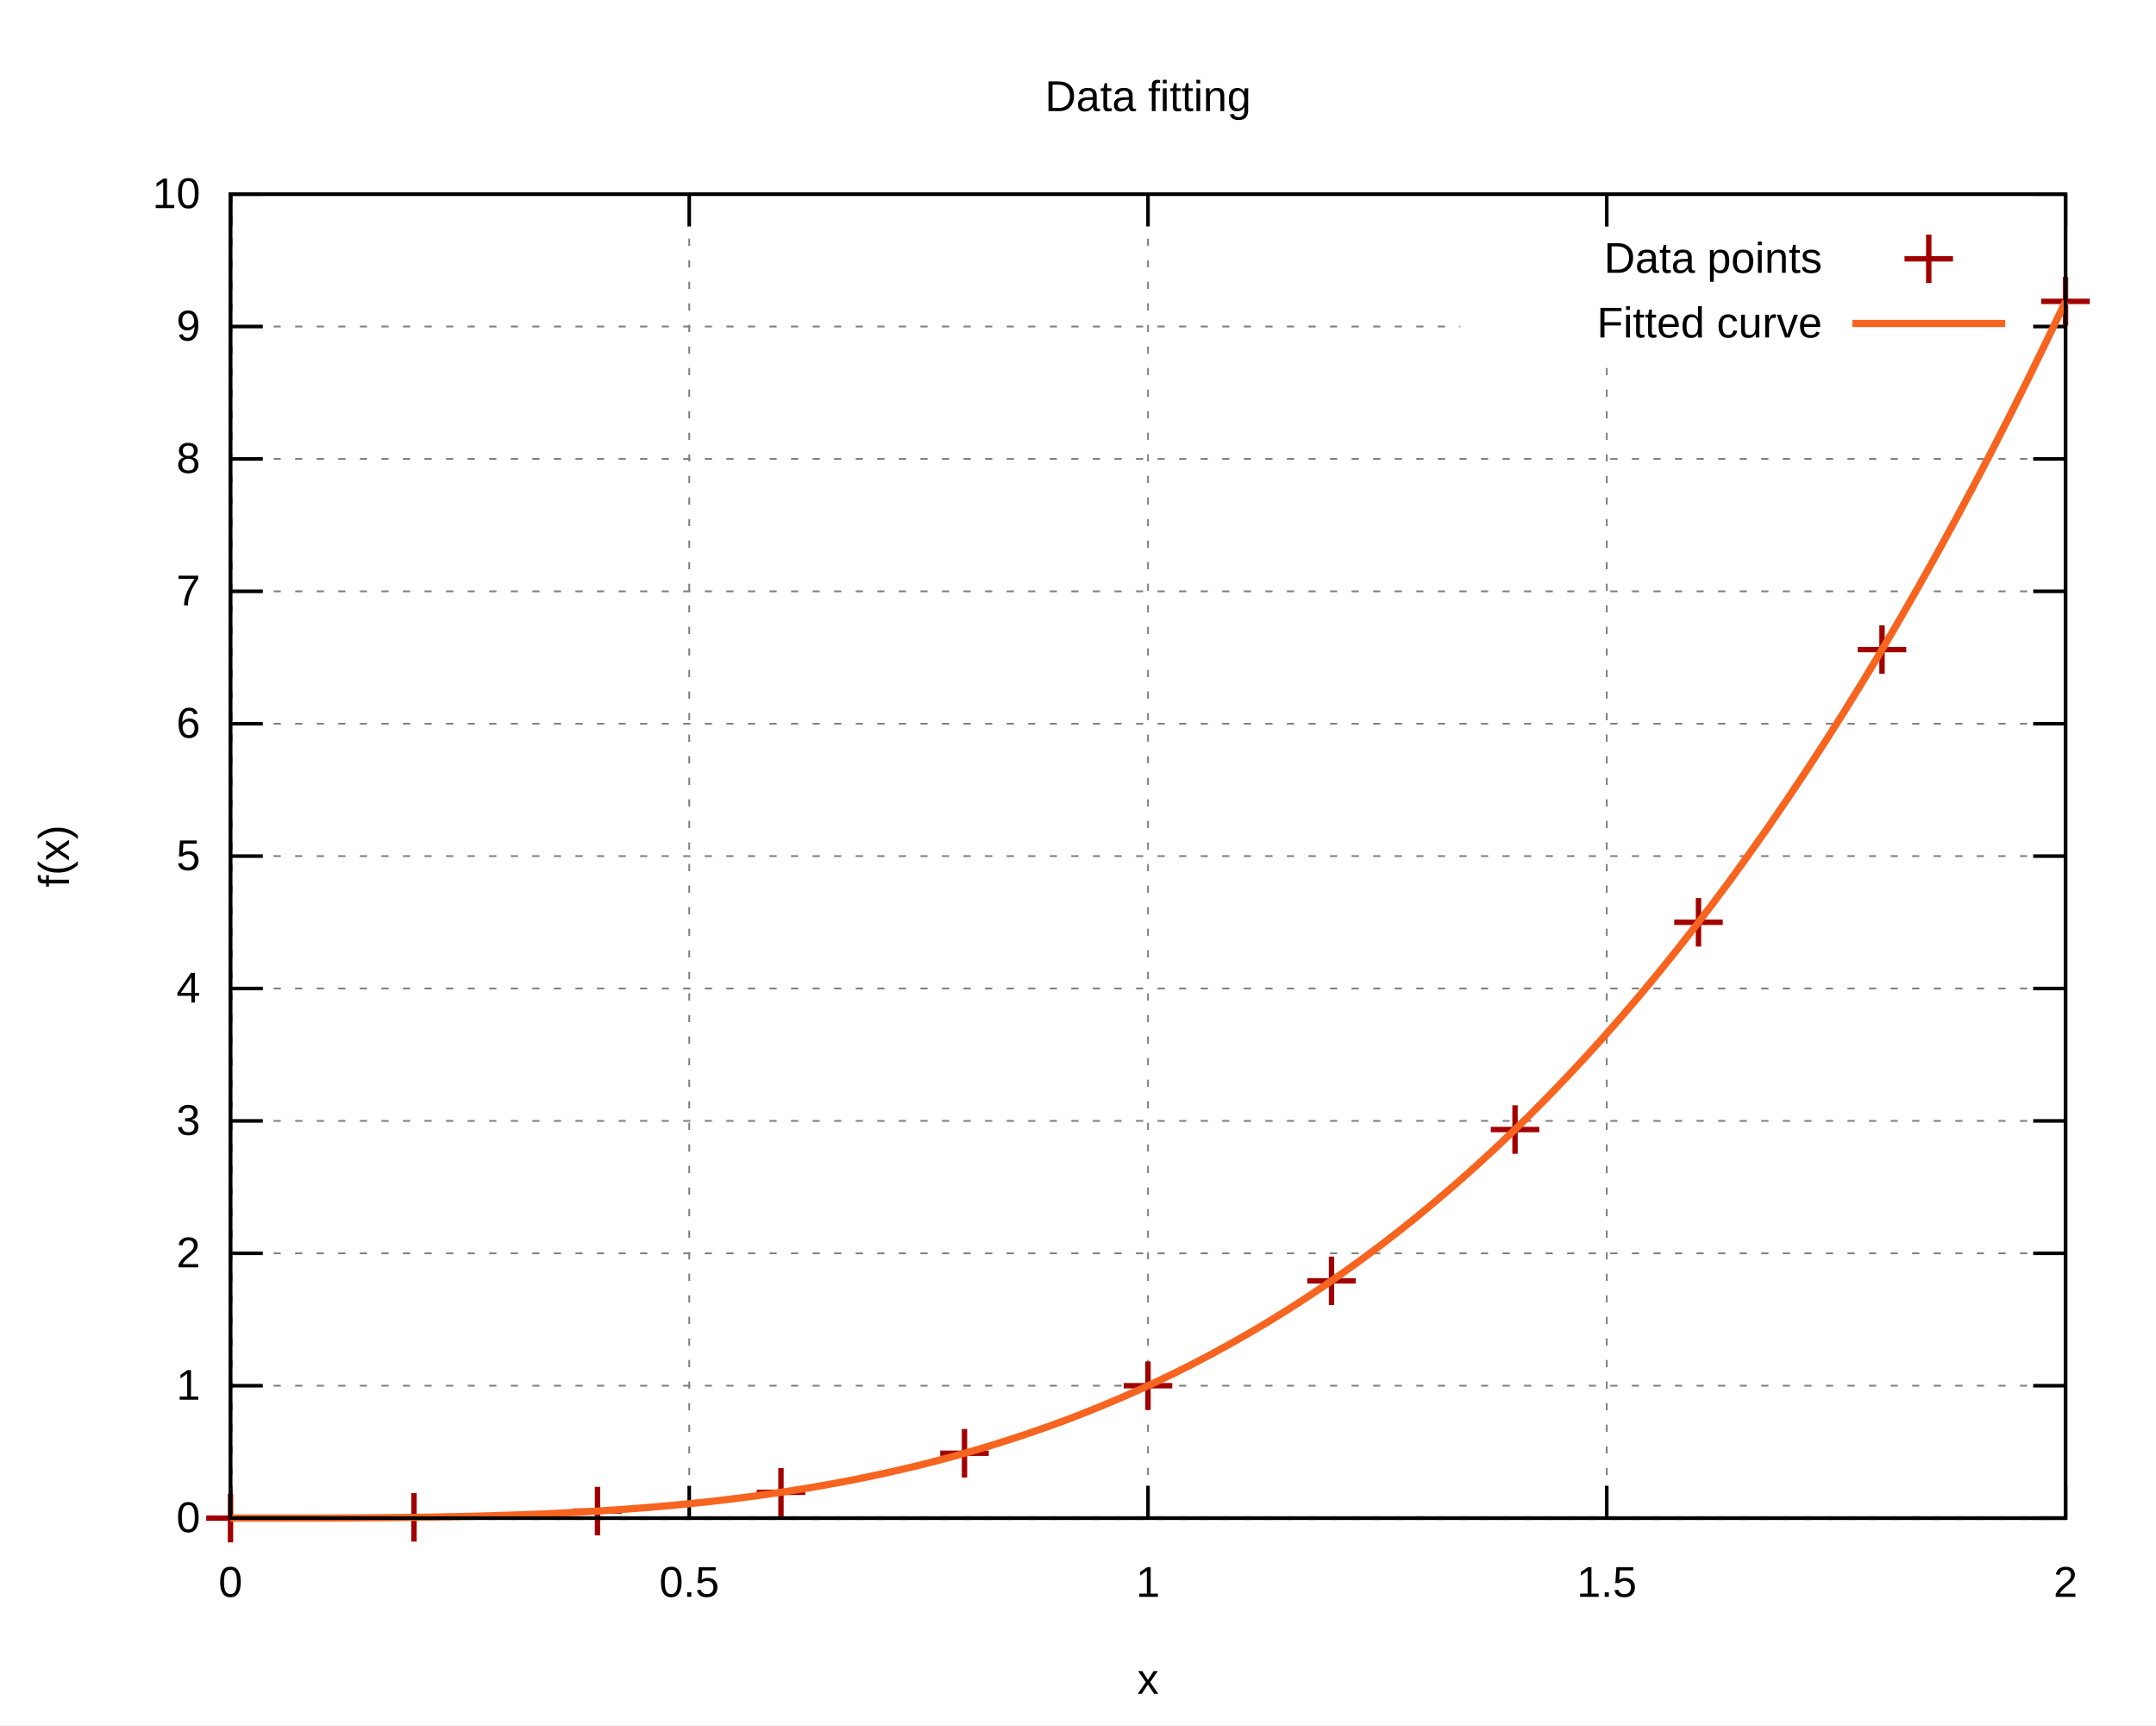
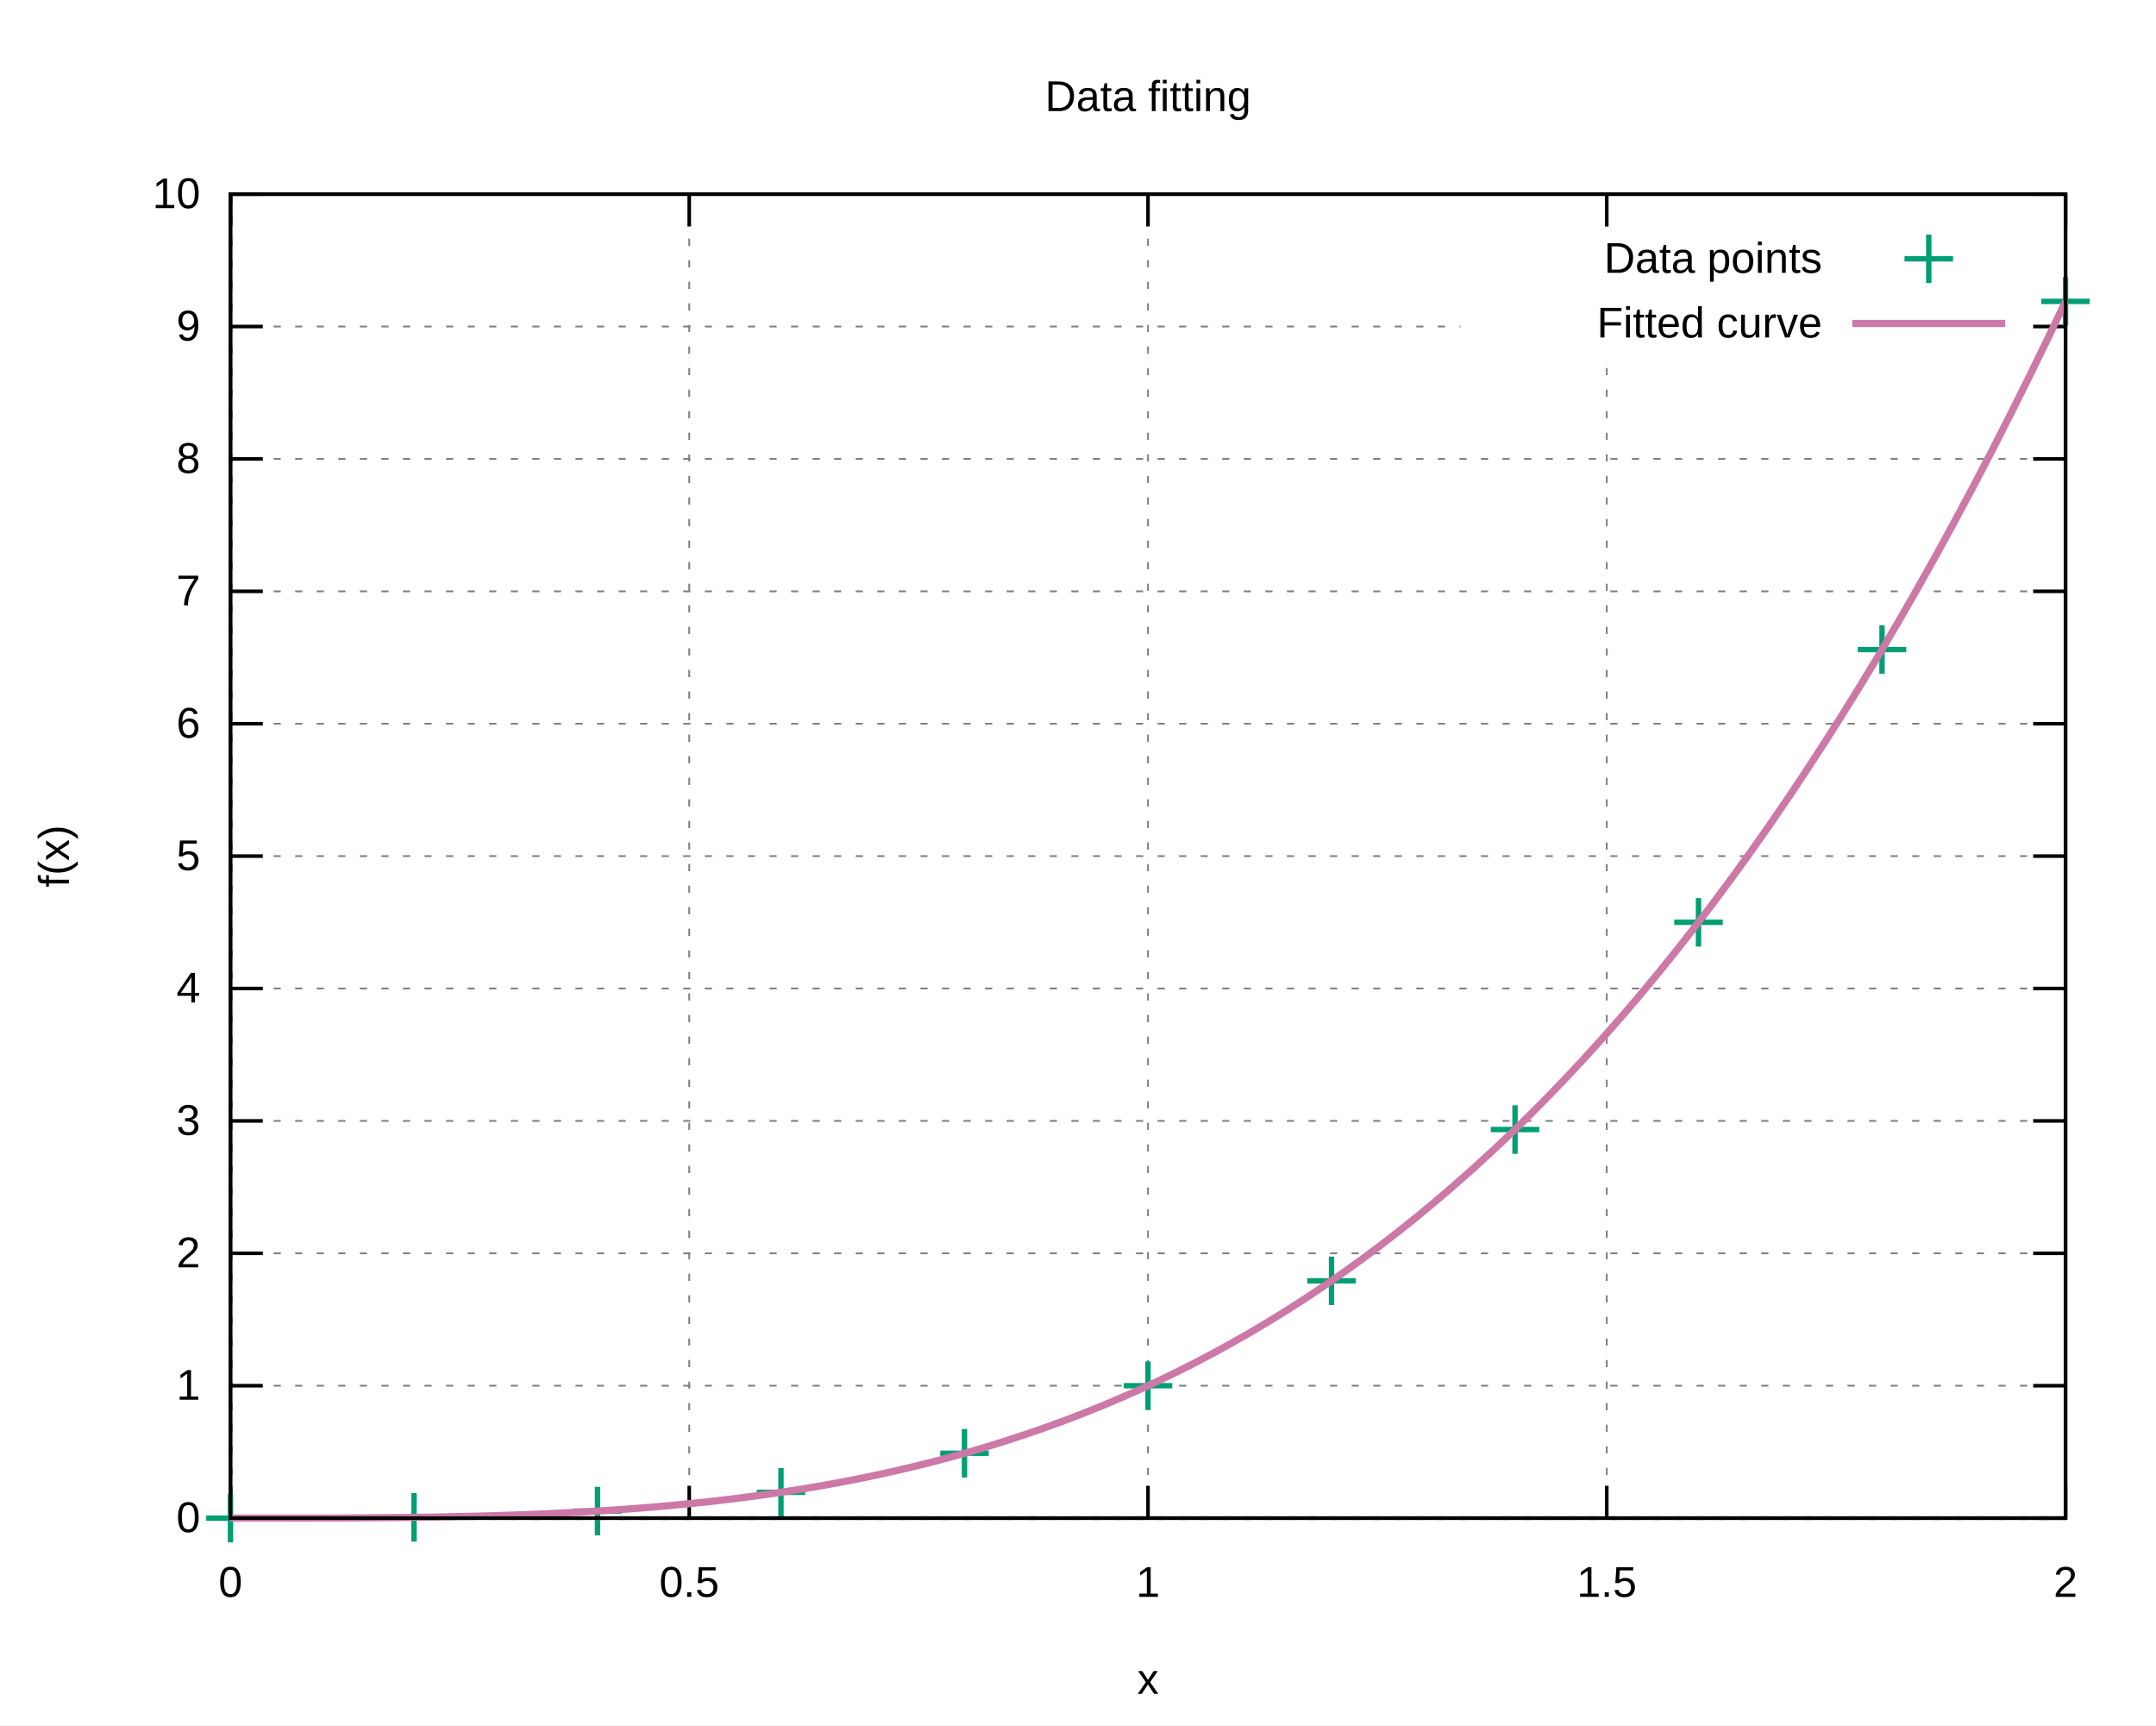
<svg xmlns="http://www.w3.org/2000/svg" xmlns:xlink="http://www.w3.org/1999/xlink" width="600" height="480" viewBox="0 0 600 480">
  <g id="gnuplot_canvas">
    <rect x="0" y="0" width="600" height="480" fill="#ffffff" />
    <defs>
      <circle id="gpDot" r="0.5" stroke-width="0.5" stroke="currentColor" />
      <path id="gpPt0" stroke-width="0.222" stroke="currentColor" d="M-1,0 h2 M0,-1 v2" />
      <path id="gpPt1" stroke-width="0.222" stroke="currentColor" d="M-1,-1 L1,1 M1,-1 L-1,1" />
      <path id="gpPt2" stroke-width="0.222" stroke="currentColor" d="M-1,0 L1,0 M0,-1 L0,1 M-1,-1 L1,1 M-1,1 L1,-1" />
      <rect id="gpPt3" stroke-width="0.222" stroke="currentColor" x="-1" y="-1" width="2" height="2" />
      <rect id="gpPt4" stroke-width="0.222" stroke="currentColor" fill="currentColor" x="-1" y="-1" width="2" height="2" />
      <circle id="gpPt5" stroke-width="0.222" stroke="currentColor" cx="0" cy="0" r="1" />
      <use xlink:href="#gpPt5" id="gpPt6" fill="currentColor" stroke="none" />
      <path id="gpPt7" stroke-width="0.222" stroke="currentColor" d="M0,-1.33 L-1.33,0.67 L1.33,0.67 z" />
      <use xlink:href="#gpPt7" id="gpPt8" fill="currentColor" stroke="none" />
      <use xlink:href="#gpPt7" id="gpPt9" stroke="currentColor" transform="rotate(180)" />
      <use xlink:href="#gpPt9" id="gpPt10" fill="currentColor" stroke="none" />
      <use xlink:href="#gpPt3" id="gpPt11" stroke="currentColor" transform="rotate(45)" />
      <use xlink:href="#gpPt11" id="gpPt12" fill="currentColor" stroke="none" />
      <path id="gpPt13" stroke-width="0.222" stroke="currentColor" d="M0,1.330 L1.265,0.411 L0.782,-1.067 L-0.782,-1.076 L-1.265,0.411 z" />
      <use xlink:href="#gpPt13" id="gpPt14" fill="currentColor" stroke="none" />
      <filter id="textbox" filterUnits="objectBoundingBox" x="0" y="0" height="1" width="1">
        <feFlood flood-color="#FFFFFF" flood-opacity="1" result="bgnd" />
        <feComposite in="SourceGraphic" in2="bgnd" operator="atop" />
      </filter>
      <filter id="greybox" filterUnits="objectBoundingBox" x="0" y="0" height="1" width="1">
        <feFlood flood-color="lightgrey" flood-opacity="1" result="grey" />
        <feComposite in="SourceGraphic" in2="grey" operator="atop" />
      </filter>
    </defs>
    <g fill="none" color="#FFFFFF" stroke="currentColor" stroke-width="1.00" stroke-linecap="butt" stroke-linejoin="miter">
</g>
    <g fill="none" color="black" stroke="currentColor" stroke-width="1.00" stroke-linecap="butt" stroke-linejoin="miter">
</g>
    <g fill="none" color="black" stroke="black" stroke-width="0.50" stroke-linecap="butt" stroke-linejoin="miter">
</g>
    <g fill="none" color="gray" stroke="currentColor" stroke-width="0.50" stroke-linecap="butt" stroke-linejoin="miter">
      <path stroke="gray" stroke-dasharray="2,4" class="gridline" d="M64.14,422.40 L574.82,422.40  " />
    </g>
    <g fill="none" color="gray" stroke="gray" stroke-width="1.00" stroke-linecap="butt" stroke-linejoin="miter">
</g>
    <g fill="none" color="black" stroke="currentColor" stroke-width="1.00" stroke-linecap="butt" stroke-linejoin="miter">
      <path stroke="black" d="M64.14,422.40 L73.14,422.40 M574.82,422.40 L565.82,422.40  " />
      <g transform="translate(55.75,426.30)" stroke="none" fill="black" font-family="Arial" font-size="12.00" text-anchor="end">
        <text>
          <tspan font-family="Arial"> 0</tspan>
        </text>
      </g>
    </g>
    <g fill="none" color="black" stroke="currentColor" stroke-width="1.00" stroke-linecap="butt" stroke-linejoin="miter">
</g>
    <g fill="none" color="black" stroke="black" stroke-width="0.50" stroke-linecap="butt" stroke-linejoin="miter">
</g>
    <g fill="none" color="gray" stroke="currentColor" stroke-width="0.50" stroke-linecap="butt" stroke-linejoin="miter">
      <path stroke="gray" stroke-dasharray="2,4" class="gridline" d="M64.14,385.56 L574.82,385.56  " />
    </g>
    <g fill="none" color="gray" stroke="gray" stroke-width="1.00" stroke-linecap="butt" stroke-linejoin="miter">
</g>
    <g fill="none" color="black" stroke="currentColor" stroke-width="1.00" stroke-linecap="butt" stroke-linejoin="miter">
      <path stroke="black" d="M64.14,385.56 L73.14,385.56 M574.82,385.56 L565.82,385.56  " />
      <g transform="translate(55.75,389.46)" stroke="none" fill="black" font-family="Arial" font-size="12.00" text-anchor="end">
        <text>
          <tspan font-family="Arial"> 1</tspan>
        </text>
      </g>
    </g>
    <g fill="none" color="black" stroke="currentColor" stroke-width="1.00" stroke-linecap="butt" stroke-linejoin="miter">
</g>
    <g fill="none" color="black" stroke="black" stroke-width="0.50" stroke-linecap="butt" stroke-linejoin="miter">
</g>
    <g fill="none" color="gray" stroke="currentColor" stroke-width="0.50" stroke-linecap="butt" stroke-linejoin="miter">
      <path stroke="gray" stroke-dasharray="2,4" class="gridline" d="M64.14,348.72 L574.82,348.72  " />
    </g>
    <g fill="none" color="gray" stroke="gray" stroke-width="1.00" stroke-linecap="butt" stroke-linejoin="miter">
</g>
    <g fill="none" color="black" stroke="currentColor" stroke-width="1.00" stroke-linecap="butt" stroke-linejoin="miter">
      <path stroke="black" d="M64.14,348.72 L73.14,348.72 M574.82,348.72 L565.82,348.72  " />
      <g transform="translate(55.75,352.62)" stroke="none" fill="black" font-family="Arial" font-size="12.00" text-anchor="end">
        <text>
          <tspan font-family="Arial"> 2</tspan>
        </text>
      </g>
    </g>
    <g fill="none" color="black" stroke="currentColor" stroke-width="1.00" stroke-linecap="butt" stroke-linejoin="miter">
</g>
    <g fill="none" color="black" stroke="black" stroke-width="0.50" stroke-linecap="butt" stroke-linejoin="miter">
</g>
    <g fill="none" color="gray" stroke="currentColor" stroke-width="0.50" stroke-linecap="butt" stroke-linejoin="miter">
      <path stroke="gray" stroke-dasharray="2,4" class="gridline" d="M64.14,311.88 L574.82,311.88  " />
    </g>
    <g fill="none" color="gray" stroke="gray" stroke-width="1.00" stroke-linecap="butt" stroke-linejoin="miter">
</g>
    <g fill="none" color="black" stroke="currentColor" stroke-width="1.00" stroke-linecap="butt" stroke-linejoin="miter">
      <path stroke="black" d="M64.14,311.88 L73.14,311.88 M574.82,311.88 L565.82,311.88  " />
      <g transform="translate(55.75,315.78)" stroke="none" fill="black" font-family="Arial" font-size="12.00" text-anchor="end">
        <text>
          <tspan font-family="Arial"> 3</tspan>
        </text>
      </g>
    </g>
    <g fill="none" color="black" stroke="currentColor" stroke-width="1.00" stroke-linecap="butt" stroke-linejoin="miter">
</g>
    <g fill="none" color="black" stroke="black" stroke-width="0.50" stroke-linecap="butt" stroke-linejoin="miter">
</g>
    <g fill="none" color="gray" stroke="currentColor" stroke-width="0.50" stroke-linecap="butt" stroke-linejoin="miter">
      <path stroke="gray" stroke-dasharray="2,4" class="gridline" d="M64.14,275.04 L574.82,275.04  " />
    </g>
    <g fill="none" color="gray" stroke="gray" stroke-width="1.00" stroke-linecap="butt" stroke-linejoin="miter">
</g>
    <g fill="none" color="black" stroke="currentColor" stroke-width="1.00" stroke-linecap="butt" stroke-linejoin="miter">
      <path stroke="black" d="M64.14,275.04 L73.14,275.04 M574.82,275.04 L565.82,275.04  " />
      <g transform="translate(55.75,278.94)" stroke="none" fill="black" font-family="Arial" font-size="12.00" text-anchor="end">
        <text>
          <tspan font-family="Arial"> 4</tspan>
        </text>
      </g>
    </g>
    <g fill="none" color="black" stroke="currentColor" stroke-width="1.00" stroke-linecap="butt" stroke-linejoin="miter">
</g>
    <g fill="none" color="black" stroke="black" stroke-width="0.50" stroke-linecap="butt" stroke-linejoin="miter">
</g>
    <g fill="none" color="gray" stroke="currentColor" stroke-width="0.50" stroke-linecap="butt" stroke-linejoin="miter">
      <path stroke="gray" stroke-dasharray="2,4" class="gridline" d="M64.14,238.20 L574.82,238.20  " />
    </g>
    <g fill="none" color="gray" stroke="gray" stroke-width="1.00" stroke-linecap="butt" stroke-linejoin="miter">
</g>
    <g fill="none" color="black" stroke="currentColor" stroke-width="1.00" stroke-linecap="butt" stroke-linejoin="miter">
      <path stroke="black" d="M64.14,238.20 L73.14,238.20 M574.82,238.20 L565.82,238.20  " />
      <g transform="translate(55.75,242.10)" stroke="none" fill="black" font-family="Arial" font-size="12.00" text-anchor="end">
        <text>
          <tspan font-family="Arial"> 5</tspan>
        </text>
      </g>
    </g>
    <g fill="none" color="black" stroke="currentColor" stroke-width="1.00" stroke-linecap="butt" stroke-linejoin="miter">
</g>
    <g fill="none" color="black" stroke="black" stroke-width="0.50" stroke-linecap="butt" stroke-linejoin="miter">
</g>
    <g fill="none" color="gray" stroke="currentColor" stroke-width="0.50" stroke-linecap="butt" stroke-linejoin="miter">
      <path stroke="gray" stroke-dasharray="2,4" class="gridline" d="M64.14,201.37 L574.82,201.37  " />
    </g>
    <g fill="none" color="gray" stroke="gray" stroke-width="1.00" stroke-linecap="butt" stroke-linejoin="miter">
</g>
    <g fill="none" color="black" stroke="currentColor" stroke-width="1.00" stroke-linecap="butt" stroke-linejoin="miter">
      <path stroke="black" d="M64.14,201.37 L73.14,201.37 M574.82,201.37 L565.82,201.37  " />
      <g transform="translate(55.75,205.27)" stroke="none" fill="black" font-family="Arial" font-size="12.00" text-anchor="end">
        <text>
          <tspan font-family="Arial"> 6</tspan>
        </text>
      </g>
    </g>
    <g fill="none" color="black" stroke="currentColor" stroke-width="1.00" stroke-linecap="butt" stroke-linejoin="miter">
</g>
    <g fill="none" color="black" stroke="black" stroke-width="0.50" stroke-linecap="butt" stroke-linejoin="miter">
</g>
    <g fill="none" color="gray" stroke="currentColor" stroke-width="0.50" stroke-linecap="butt" stroke-linejoin="miter">
      <path stroke="gray" stroke-dasharray="2,4" class="gridline" d="M64.14,164.53 L574.82,164.53  " />
    </g>
    <g fill="none" color="gray" stroke="gray" stroke-width="1.00" stroke-linecap="butt" stroke-linejoin="miter">
</g>
    <g fill="none" color="black" stroke="currentColor" stroke-width="1.00" stroke-linecap="butt" stroke-linejoin="miter">
      <path stroke="black" d="M64.14,164.53 L73.14,164.53 M574.82,164.53 L565.82,164.53  " />
      <g transform="translate(55.75,168.43)" stroke="none" fill="black" font-family="Arial" font-size="12.00" text-anchor="end">
        <text>
          <tspan font-family="Arial"> 7</tspan>
        </text>
      </g>
    </g>
    <g fill="none" color="black" stroke="currentColor" stroke-width="1.00" stroke-linecap="butt" stroke-linejoin="miter">
</g>
    <g fill="none" color="black" stroke="black" stroke-width="0.50" stroke-linecap="butt" stroke-linejoin="miter">
</g>
    <g fill="none" color="gray" stroke="currentColor" stroke-width="0.50" stroke-linecap="butt" stroke-linejoin="miter">
      <path stroke="gray" stroke-dasharray="2,4" class="gridline" d="M64.14,127.69 L574.82,127.69  " />
    </g>
    <g fill="none" color="gray" stroke="gray" stroke-width="1.00" stroke-linecap="butt" stroke-linejoin="miter">
</g>
    <g fill="none" color="black" stroke="currentColor" stroke-width="1.00" stroke-linecap="butt" stroke-linejoin="miter">
      <path stroke="black" d="M64.14,127.69 L73.14,127.69 M574.82,127.69 L565.82,127.69  " />
      <g transform="translate(55.75,131.59)" stroke="none" fill="black" font-family="Arial" font-size="12.00" text-anchor="end">
        <text>
          <tspan font-family="Arial"> 8</tspan>
        </text>
      </g>
    </g>
    <g fill="none" color="black" stroke="currentColor" stroke-width="1.00" stroke-linecap="butt" stroke-linejoin="miter">
</g>
    <g fill="none" color="black" stroke="black" stroke-width="0.50" stroke-linecap="butt" stroke-linejoin="miter">
</g>
    <g fill="none" color="gray" stroke="currentColor" stroke-width="0.50" stroke-linecap="butt" stroke-linejoin="miter">
      <path stroke="gray" stroke-dasharray="2,4" class="gridline" d="M64.14,90.85 L406.41,90.85 M566.43,90.85 L574.82,90.85  " />
    </g>
    <g fill="none" color="gray" stroke="gray" stroke-width="1.00" stroke-linecap="butt" stroke-linejoin="miter">
</g>
    <g fill="none" color="black" stroke="currentColor" stroke-width="1.00" stroke-linecap="butt" stroke-linejoin="miter">
      <path stroke="black" d="M64.14,90.85 L73.14,90.85 M574.82,90.85 L565.82,90.85  " />
      <g transform="translate(55.75,94.75)" stroke="none" fill="black" font-family="Arial" font-size="12.00" text-anchor="end">
        <text>
          <tspan font-family="Arial"> 9</tspan>
        </text>
      </g>
    </g>
    <g fill="none" color="black" stroke="currentColor" stroke-width="1.00" stroke-linecap="butt" stroke-linejoin="miter">
</g>
    <g fill="none" color="black" stroke="black" stroke-width="0.50" stroke-linecap="butt" stroke-linejoin="miter">
</g>
    <g fill="none" color="gray" stroke="currentColor" stroke-width="0.50" stroke-linecap="butt" stroke-linejoin="miter">
      <path stroke="gray" stroke-dasharray="2,4" class="gridline" d="M64.14,54.01 L574.82,54.01  " />
    </g>
    <g fill="none" color="gray" stroke="gray" stroke-width="1.00" stroke-linecap="butt" stroke-linejoin="miter">
</g>
    <g fill="none" color="black" stroke="currentColor" stroke-width="1.00" stroke-linecap="butt" stroke-linejoin="miter">
      <path stroke="black" d="M64.14,54.01 L73.14,54.01 M574.82,54.01 L565.82,54.01  " />
      <g transform="translate(55.75,57.91)" stroke="none" fill="black" font-family="Arial" font-size="12.00" text-anchor="end">
        <text>
          <tspan font-family="Arial"> 10</tspan>
        </text>
      </g>
    </g>
    <g fill="none" color="black" stroke="currentColor" stroke-width="1.00" stroke-linecap="butt" stroke-linejoin="miter">
</g>
    <g fill="none" color="black" stroke="black" stroke-width="0.50" stroke-linecap="butt" stroke-linejoin="miter">
</g>
    <g fill="none" color="gray" stroke="currentColor" stroke-width="0.50" stroke-linecap="butt" stroke-linejoin="miter">
      <path stroke="gray" stroke-dasharray="2,4" class="gridline" d="M64.14,422.40 L64.14,54.01  " />
    </g>
    <g fill="none" color="gray" stroke="gray" stroke-width="1.00" stroke-linecap="butt" stroke-linejoin="miter">
</g>
    <g fill="none" color="black" stroke="currentColor" stroke-width="1.00" stroke-linecap="butt" stroke-linejoin="miter">
      <path stroke="black" d="M64.14,422.40 L64.14,413.40 M64.14,54.01 L64.14,63.01  " />
      <g transform="translate(64.14,444.30)" stroke="none" fill="black" font-family="Arial" font-size="12.00" text-anchor="middle">
        <text>
          <tspan font-family="Arial"> 0</tspan>
        </text>
      </g>
    </g>
    <g fill="none" color="black" stroke="currentColor" stroke-width="1.00" stroke-linecap="butt" stroke-linejoin="miter">
</g>
    <g fill="none" color="black" stroke="black" stroke-width="0.50" stroke-linecap="butt" stroke-linejoin="miter">
</g>
    <g fill="none" color="gray" stroke="currentColor" stroke-width="0.50" stroke-linecap="butt" stroke-linejoin="miter">
      <path stroke="gray" stroke-dasharray="2,4" class="gridline" d="M191.81,422.40 L191.81,54.01  " />
    </g>
    <g fill="none" color="gray" stroke="gray" stroke-width="1.00" stroke-linecap="butt" stroke-linejoin="miter">
</g>
    <g fill="none" color="black" stroke="currentColor" stroke-width="1.00" stroke-linecap="butt" stroke-linejoin="miter">
      <path stroke="black" d="M191.81,422.40 L191.81,413.40 M191.81,54.01 L191.81,63.01  " />
      <g transform="translate(191.81,444.30)" stroke="none" fill="black" font-family="Arial" font-size="12.00" text-anchor="middle">
        <text>
          <tspan font-family="Arial"> 0.5</tspan>
        </text>
      </g>
    </g>
    <g fill="none" color="black" stroke="currentColor" stroke-width="1.00" stroke-linecap="butt" stroke-linejoin="miter">
</g>
    <g fill="none" color="black" stroke="black" stroke-width="0.50" stroke-linecap="butt" stroke-linejoin="miter">
</g>
    <g fill="none" color="gray" stroke="currentColor" stroke-width="0.50" stroke-linecap="butt" stroke-linejoin="miter">
      <path stroke="gray" stroke-dasharray="2,4" class="gridline" d="M319.48,422.40 L319.48,54.01  " />
    </g>
    <g fill="none" color="gray" stroke="gray" stroke-width="1.00" stroke-linecap="butt" stroke-linejoin="miter">
</g>
    <g fill="none" color="black" stroke="currentColor" stroke-width="1.00" stroke-linecap="butt" stroke-linejoin="miter">
      <path stroke="black" d="M319.48,422.40 L319.48,413.40 M319.48,54.01 L319.48,63.01  " />
      <g transform="translate(319.48,444.30)" stroke="none" fill="black" font-family="Arial" font-size="12.00" text-anchor="middle">
        <text>
          <tspan font-family="Arial"> 1</tspan>
        </text>
      </g>
    </g>
    <g fill="none" color="black" stroke="currentColor" stroke-width="1.00" stroke-linecap="butt" stroke-linejoin="miter">
</g>
    <g fill="none" color="black" stroke="black" stroke-width="0.50" stroke-linecap="butt" stroke-linejoin="miter">
</g>
    <g fill="none" color="gray" stroke="currentColor" stroke-width="0.50" stroke-linecap="butt" stroke-linejoin="miter">
      <path stroke="gray" stroke-dasharray="2,4" class="gridline" d="M447.15,422.40 L447.15,99.01 M447.15,63.01 L447.15,54.01  " />
    </g>
    <g fill="none" color="gray" stroke="gray" stroke-width="1.00" stroke-linecap="butt" stroke-linejoin="miter">
</g>
    <g fill="none" color="black" stroke="currentColor" stroke-width="1.00" stroke-linecap="butt" stroke-linejoin="miter">
      <path stroke="black" d="M447.15,422.40 L447.15,413.40 M447.15,54.01 L447.15,63.01  " />
      <g transform="translate(447.15,444.30)" stroke="none" fill="black" font-family="Arial" font-size="12.00" text-anchor="middle">
        <text>
          <tspan font-family="Arial"> 1.5</tspan>
        </text>
      </g>
    </g>
    <g fill="none" color="black" stroke="currentColor" stroke-width="1.00" stroke-linecap="butt" stroke-linejoin="miter">
</g>
    <g fill="none" color="black" stroke="black" stroke-width="0.50" stroke-linecap="butt" stroke-linejoin="miter">
</g>
    <g fill="none" color="gray" stroke="currentColor" stroke-width="0.50" stroke-linecap="butt" stroke-linejoin="miter">
      <path stroke="gray" stroke-dasharray="2,4" class="gridline" d="M574.82,422.40 L574.82,54.01  " />
    </g>
    <g fill="none" color="gray" stroke="gray" stroke-width="1.00" stroke-linecap="butt" stroke-linejoin="miter">
</g>
    <g fill="none" color="black" stroke="currentColor" stroke-width="1.00" stroke-linecap="butt" stroke-linejoin="miter">
      <path stroke="black" d="M574.82,422.40 L574.82,413.40 M574.82,54.01 L574.82,63.01  " />
      <g transform="translate(574.82,444.30)" stroke="none" fill="black" font-family="Arial" font-size="12.00" text-anchor="middle">
        <text>
          <tspan font-family="Arial"> 2</tspan>
        </text>
      </g>
    </g>
    <g fill="none" color="black" stroke="currentColor" stroke-width="1.00" stroke-linecap="butt" stroke-linejoin="miter">
</g>
    <g fill="none" color="gray" stroke="currentColor" stroke-width="1.00" stroke-linecap="butt" stroke-linejoin="miter">
      <path stroke="rgb(  0,   0,   0)" stroke-dasharray="2,4" d="M64.14,422.40 L574.82,422.40  " />
    </g>
    <g fill="none" color="gray" stroke="currentColor" stroke-width="1.00" stroke-linecap="butt" stroke-linejoin="miter">
      <path stroke="rgb(  0,   0,   0)" stroke-dasharray="2,4" d="M64.14,422.40 L64.14,54.01  " />
    </g>
    <g fill="none" color="black" stroke="currentColor" stroke-width="1.00" stroke-linecap="butt" stroke-linejoin="miter">
      <path stroke="black" d="M64.14,54.01 L64.14,422.40 L574.82,422.40 L574.82,54.01 L64.14,54.01 Z  " />
    </g>
    <g fill="none" color="black" stroke="currentColor" stroke-width="1.00" stroke-linecap="butt" stroke-linejoin="miter">
</g>
    <g id="gnuplot_plot_1">
      <g fill="none" color="black" stroke="currentColor" stroke-width="1.00" stroke-linecap="butt" stroke-linejoin="miter">
        <g transform="translate(507.09,75.91)" stroke="none" fill="black" font-family="Arial" font-size="12.00" text-anchor="end">
          <text>
            <tspan font-family="Arial">Data points</tspan>
          </text>
        </g>
      </g>
      <g fill="none" color="black" stroke="currentColor" stroke-width="1.00" stroke-linecap="butt" stroke-linejoin="miter">
-         <use xlink:href="#gpPt0" transform="translate(64.14,422.40) scale(6.75)" color="rgb(160,   0,   0)" />
-         <use xlink:href="#gpPt0" transform="translate(115.21,422.18) scale(6.75)" color="rgb(160,   0,   0)" />
-         <use xlink:href="#gpPt0" transform="translate(166.28,420.45) scale(6.75)" color="rgb(160,   0,   0)" />
-         <use xlink:href="#gpPt0" transform="translate(217.34,415.22) scale(6.75)" color="rgb(160,   0,   0)" />
-         <use xlink:href="#gpPt0" transform="translate(268.41,404.35) scale(6.75)" color="rgb(160,   0,   0)" />
-         <use xlink:href="#gpPt0" transform="translate(319.48,385.56) scale(6.75)" color="rgb(160,   0,   0)" />
-         <use xlink:href="#gpPt0" transform="translate(370.55,356.38) scale(6.75)" color="rgb(160,   0,   0)" />
-         <use xlink:href="#gpPt0" transform="translate(421.62,314.28) scale(6.75)" color="rgb(160,   0,   0)" />
-         <use xlink:href="#gpPt0" transform="translate(472.68,256.62) scale(6.75)" color="rgb(160,   0,   0)" />
-         <use xlink:href="#gpPt0" transform="translate(523.75,180.74) scale(6.75)" color="rgb(160,   0,   0)" />
-         <use xlink:href="#gpPt0" transform="translate(574.82,83.85) scale(6.75)" color="rgb(160,   0,   0)" />
-         <use xlink:href="#gpPt0" transform="translate(536.76,72.01) scale(6.75)" color="rgb(160,   0,   0)" />
+         <use xlink:href="#gpPt0" transform="translate(64.14,422.40) scale(6.75)" color="rgb(  0, 158, 115)" />
+         <use xlink:href="#gpPt0" transform="translate(115.21,422.18) scale(6.75)" color="rgb(  0, 158, 115)" />
+         <use xlink:href="#gpPt0" transform="translate(166.28,420.45) scale(6.75)" color="rgb(  0, 158, 115)" />
+         <use xlink:href="#gpPt0" transform="translate(217.34,415.22) scale(6.75)" color="rgb(  0, 158, 115)" />
+         <use xlink:href="#gpPt0" transform="translate(268.41,404.35) scale(6.75)" color="rgb(  0, 158, 115)" />
+         <use xlink:href="#gpPt0" transform="translate(319.48,385.56) scale(6.75)" color="rgb(  0, 158, 115)" />
+         <use xlink:href="#gpPt0" transform="translate(370.55,356.38) scale(6.75)" color="rgb(  0, 158, 115)" />
+         <use xlink:href="#gpPt0" transform="translate(421.62,314.28) scale(6.75)" color="rgb(  0, 158, 115)" />
+         <use xlink:href="#gpPt0" transform="translate(472.68,256.62) scale(6.75)" color="rgb(  0, 158, 115)" />
+         <use xlink:href="#gpPt0" transform="translate(523.75,180.74) scale(6.75)" color="rgb(  0, 158, 115)" />
+         <use xlink:href="#gpPt0" transform="translate(574.82,83.85) scale(6.75)" color="rgb(  0, 158, 115)" />
+         <use xlink:href="#gpPt0" transform="translate(536.76,72.01) scale(6.75)" color="rgb(  0, 158, 115)" />
      </g>
    </g>
    <g id="gnuplot_plot_2">
-       <g fill="none" color="#FFFFFF" stroke="rgb(160,   0,   0)" stroke-width="2.00" stroke-linecap="butt" stroke-linejoin="miter">
+       <g fill="none" color="#FFFFFF" stroke="rgb(  0, 158, 115)" stroke-width="2.00" stroke-linecap="butt" stroke-linejoin="miter">
</g>
      <g fill="none" color="black" stroke="currentColor" stroke-width="2.00" stroke-linecap="butt" stroke-linejoin="miter">
        <g transform="translate(507.09,93.91)" stroke="none" fill="black" font-family="Arial" font-size="12.00" text-anchor="end">
          <text>
            <tspan font-family="Arial">Fitted curve</tspan>
          </text>
        </g>
      </g>
      <g fill="none" color="black" stroke="currentColor" stroke-width="2.00" stroke-linecap="butt" stroke-linejoin="miter">
-         <path stroke="rgb(246, 100,  32)" d="M515.48,90.01 L558.04,90.01 M64.14,422.40 L69.30,422.40 L74.46,422.40 L79.62,422.40 L84.77,422.39 L89.93,422.38   L95.09,422.36 L100.25,422.33 L105.41,422.29 L110.57,422.24 L115.72,422.18 L120.88,422.10 L126.04,422.00 L131.20,421.89   L136.36,421.75 L141.52,421.59 L146.67,421.41 L151.83,421.20 L156.99,420.95 L162.15,420.68 L167.31,420.37 L172.47,420.03   L177.62,419.65 L182.78,419.23 L187.94,418.77 L193.10,418.26 L198.26,417.71 L203.42,417.10 L208.57,416.45 L213.73,415.74   L218.89,414.98 L224.05,414.16 L229.21,413.28 L234.37,412.34 L239.53,411.33 L244.68,410.25 L249.84,409.10 L255.00,407.89   L260.16,406.59 L265.32,405.22 L270.48,403.77 L275.63,402.24 L280.79,400.62 L285.95,398.92 L291.11,397.13 L296.27,395.25   L301.43,393.27 L306.58,391.19 L311.74,389.02 L316.90,386.74 L322.06,384.36 L327.22,381.87 L332.38,379.27 L337.53,376.56   L342.69,373.73 L347.85,370.79 L353.01,367.73 L358.17,364.54 L363.33,361.23 L368.48,357.79 L373.64,354.22 L378.80,350.52   L383.96,346.68 L389.12,342.70 L394.28,338.58 L399.43,334.31 L404.59,329.90 L409.75,325.34 L414.91,320.63 L420.07,315.76   L425.23,310.74 L430.39,305.55 L435.54,300.21 L440.70,294.69 L445.86,289.01 L451.02,283.15 L456.18,277.13 L461.34,270.92   L466.49,264.53 L471.65,257.96 L476.81,251.21 L481.97,244.27 L487.13,237.13 L492.29,229.81 L497.44,222.28 L502.60,214.56   L507.76,206.63 L512.92,198.50 L518.08,190.16 L523.24,181.61 L528.39,172.84 L533.55,163.86 L538.71,154.66 L543.87,145.23   L549.03,135.58 L554.19,125.71 L559.34,115.59 L564.50,105.25 L569.66,94.67 L574.82,83.85  " />
+         <path stroke="rgb(204, 121, 167)" d="M515.48,90.01 L558.04,90.01 M64.14,422.40 L69.30,422.40 L74.46,422.40 L79.62,422.40 L84.77,422.39 L89.93,422.38   L95.09,422.36 L100.25,422.33 L105.41,422.29 L110.57,422.24 L115.72,422.18 L120.88,422.10 L126.04,422.00 L131.20,421.89   L136.36,421.75 L141.52,421.59 L146.67,421.41 L151.83,421.20 L156.99,420.95 L162.15,420.68 L167.31,420.37 L172.47,420.03   L177.62,419.65 L182.78,419.23 L187.94,418.77 L193.10,418.26 L198.26,417.71 L203.42,417.10 L208.57,416.45 L213.73,415.74   L218.89,414.98 L224.05,414.16 L229.21,413.28 L234.37,412.34 L239.53,411.33 L244.68,410.25 L249.84,409.10 L255.00,407.89   L260.16,406.59 L265.32,405.22 L270.48,403.77 L275.63,402.24 L280.79,400.62 L285.95,398.92 L291.11,397.13 L296.27,395.25   L301.43,393.27 L306.58,391.19 L311.74,389.02 L316.90,386.74 L322.06,384.36 L327.22,381.87 L332.38,379.27 L337.53,376.56   L342.69,373.73 L347.85,370.79 L353.01,367.73 L358.17,364.54 L363.33,361.23 L368.48,357.79 L373.64,354.22 L378.80,350.52   L383.96,346.68 L389.12,342.70 L394.28,338.58 L399.43,334.31 L404.59,329.90 L409.75,325.34 L414.91,320.63 L420.07,315.76   L425.23,310.74 L430.39,305.55 L435.54,300.21 L440.70,294.69 L445.86,289.01 L451.02,283.15 L456.18,277.13 L461.34,270.92   L466.49,264.53 L471.65,257.96 L476.81,251.21 L481.97,244.27 L487.13,237.13 L492.29,229.81 L497.44,222.28 L502.60,214.56   L507.76,206.63 L512.92,198.50 L518.08,190.16 L523.24,181.61 L528.39,172.84 L533.55,163.86 L538.71,154.66 L543.87,145.23   L549.03,135.58 L554.19,125.71 L559.34,115.59 L564.50,105.25 L569.66,94.67 L574.82,83.85  " />
      </g>
    </g>
    <g fill="none" color="black" stroke="currentColor" stroke-width="2.00" stroke-linecap="butt" stroke-linejoin="miter">
</g>
    <g fill="none" color="black" stroke="black" stroke-width="1.00" stroke-linecap="butt" stroke-linejoin="miter">
</g>
    <g fill="none" color="black" stroke="currentColor" stroke-width="1.00" stroke-linecap="butt" stroke-linejoin="miter">
      <path stroke="black" d="M64.14,54.01 L64.14,422.40 L574.82,422.40 L574.82,54.01 L64.14,54.01 Z  " />
      <g transform="translate(19.18,238.21) rotate(270.00)" stroke="none" fill="black" font-family="Arial" font-size="12.00" text-anchor="middle">
        <text>
          <tspan font-family="Arial">f(x)</tspan>
        </text>
      </g>
    </g>
    <g fill="none" color="black" stroke="currentColor" stroke-width="1.00" stroke-linecap="butt" stroke-linejoin="miter">
      <g transform="translate(319.48,471.30)" stroke="none" fill="black" font-family="Arial" font-size="12.00" text-anchor="middle">
        <text>
          <tspan font-family="Arial">x</tspan>
        </text>
      </g>
    </g>
    <g fill="none" color="black" stroke="currentColor" stroke-width="1.00" stroke-linecap="butt" stroke-linejoin="miter">
</g>
    <g fill="none" color="black" stroke="currentColor" stroke-width="1.00" stroke-linecap="butt" stroke-linejoin="miter">
      <g transform="translate(319.48,30.91)" stroke="none" fill="black" font-family="Arial" font-size="12.00" text-anchor="middle">
        <text>
          <tspan font-family="Arial">Data fitting</tspan>
        </text>
      </g>
    </g>
    <g fill="none" color="black" stroke="currentColor" stroke-width="1.00" stroke-linecap="butt" stroke-linejoin="miter">
</g>
  </g>
</svg>
